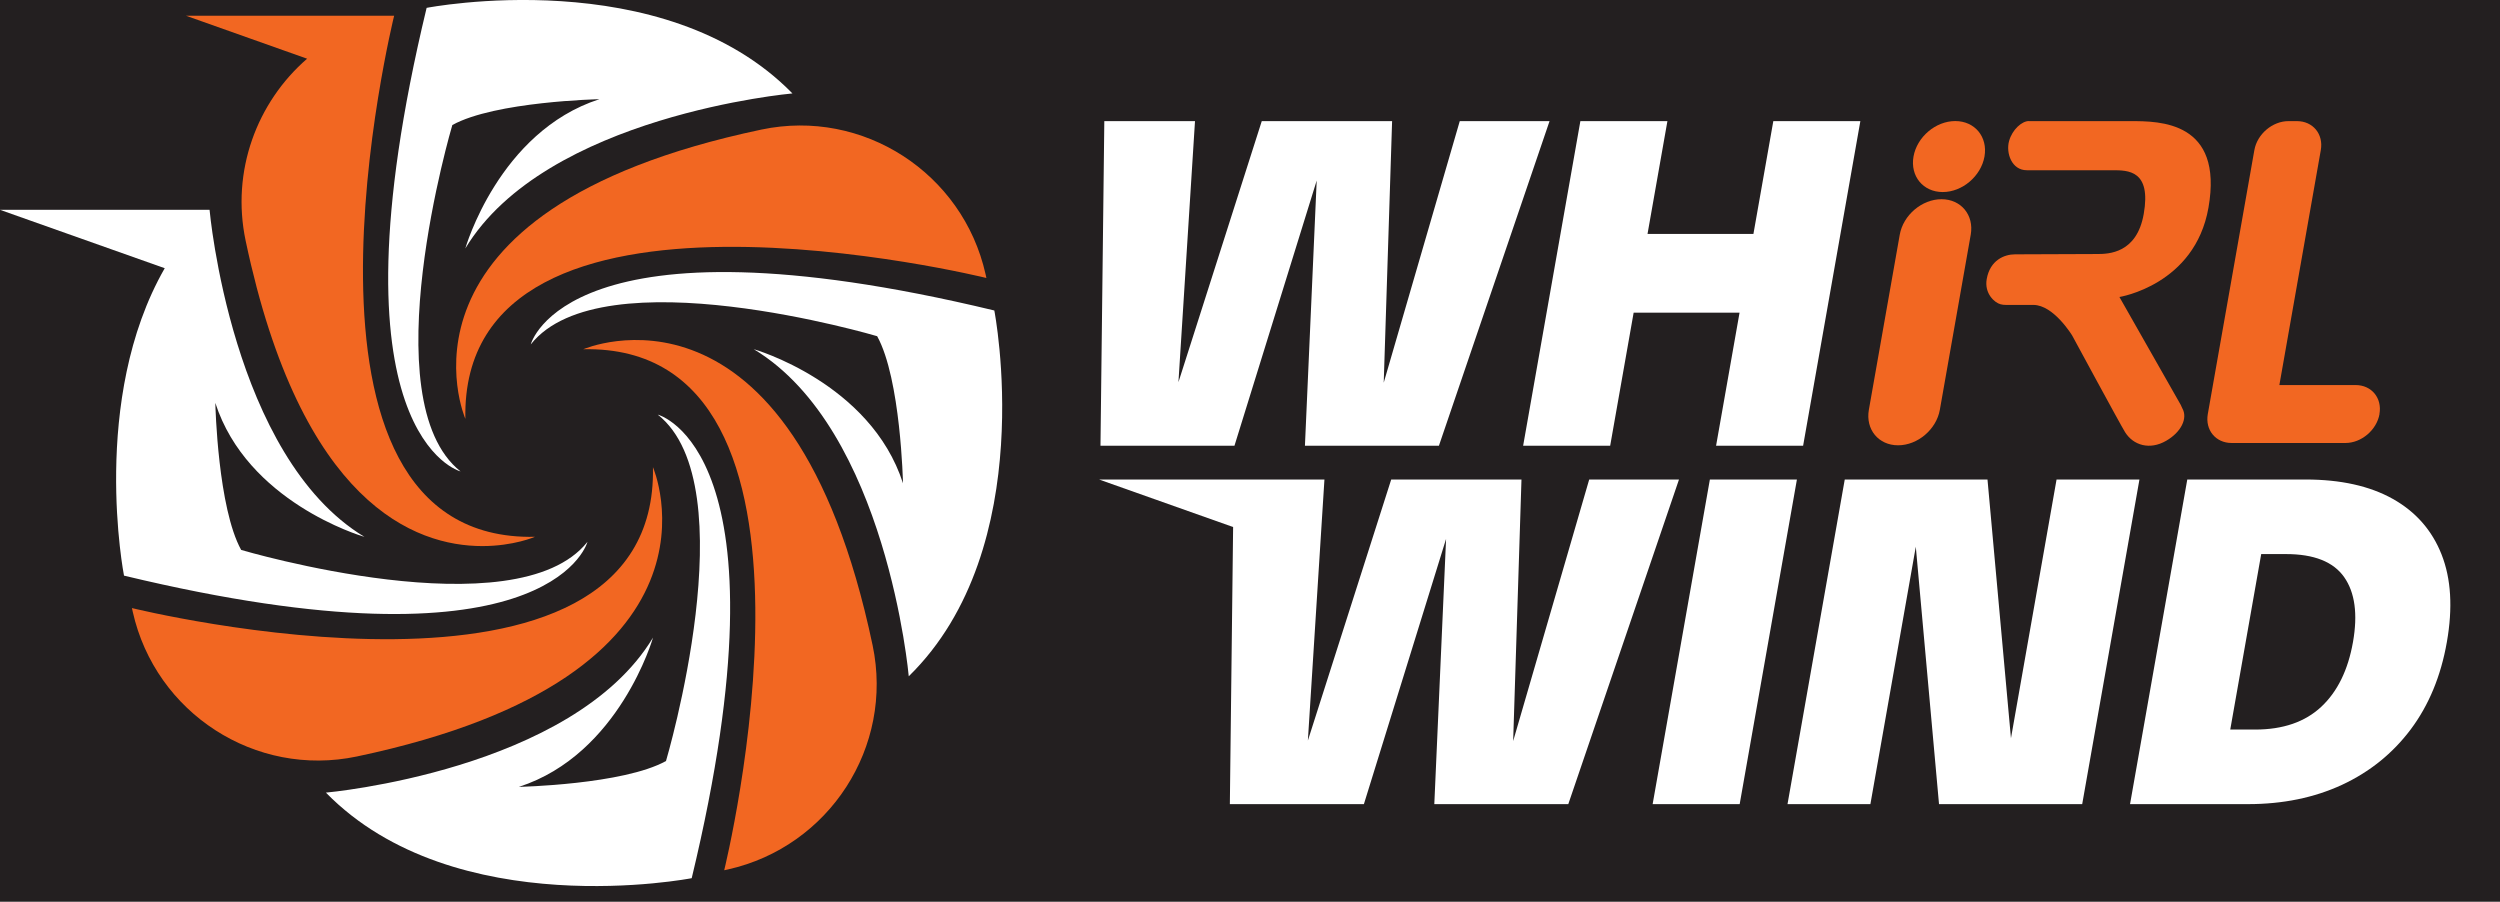
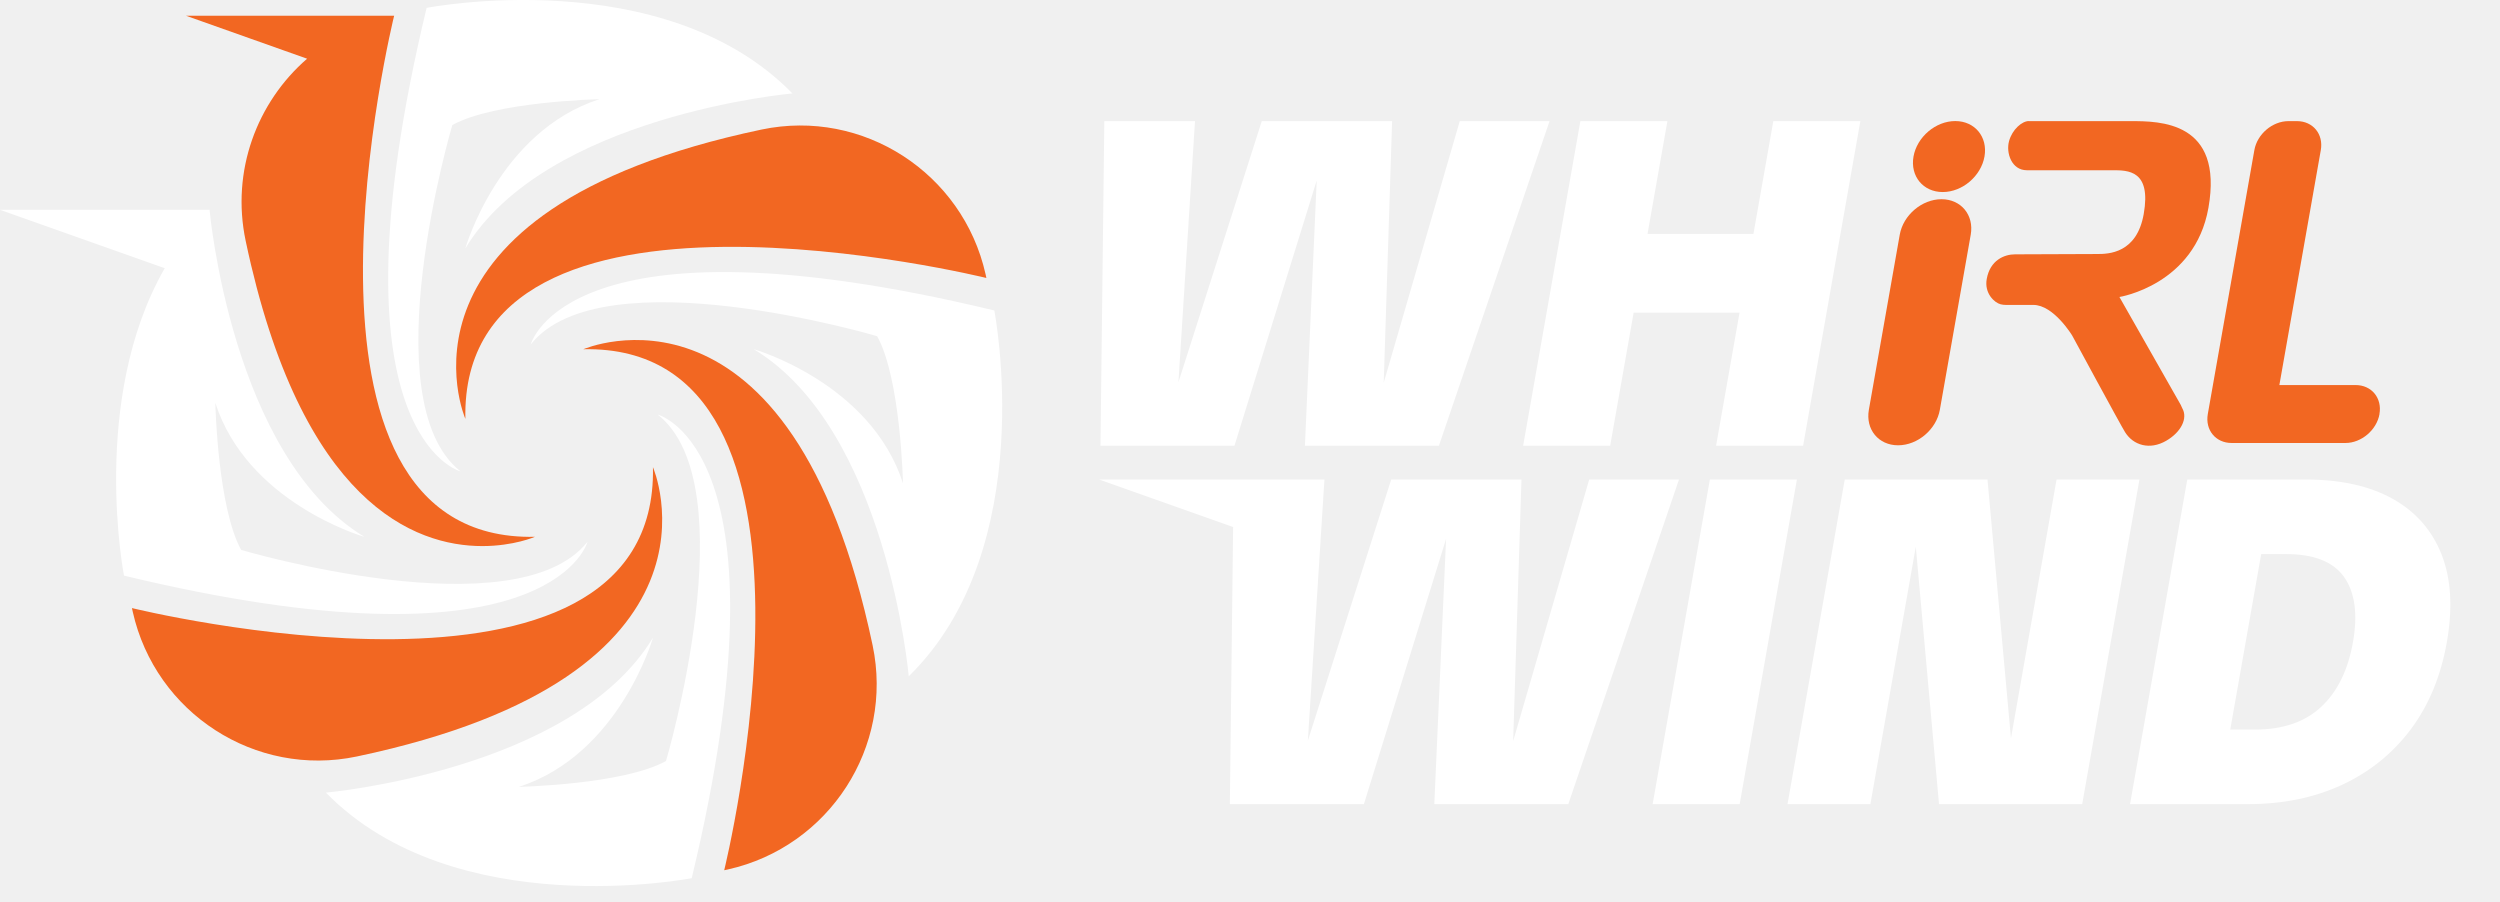
<svg xmlns="http://www.w3.org/2000/svg" viewBox="0 0 390.92 141">
  <defs>
    <style>
      .cls-1 {
        fill: #231f20;
      }

      .cls-2 {
        fill: #fff;
      }

      .cls-3 {
        fill: #f26722;
      }
    </style>
  </defs>
-   <rect class="cls-1" width="390.92" height="141" />
  <g id="text_logo_white">
    <g id="Text">
      <g id="IRL_Logo" data-name="IRL Logo">
        <g id="I">
          <path id="Stick" class="cls-3" d="M296.8,69.63h0c-3.06,0-5.11-2.48-4.57-5.55l4.83-27.38c.54-3.06,3.46-5.55,6.53-5.55h0c3.06,0,5.11,2.48,4.57,5.55l-4.83,27.38c-.54,3.06-3.46,5.55-6.53,5.55Z" />
          <path id="Dot" class="cls-3" d="M303.78,30.03h0c-3.06,0-5.11-2.48-4.57-5.55h0c.54-3.06,3.46-5.55,6.53-5.55h0c3.06,0,5.11,2.48,4.57,5.55h0c-.54,3.06-3.46,5.55-6.53,5.55Z" />
        </g>
        <path id="R" class="cls-3" d="M317.24,18.94h15.94c4.5,0,14.53,0,12.15,13.55-2.13,12.08-13.92,13.95-13.92,13.95l9.6,16.89c.09.16.13.34.23.51.9,1.57-.19,3.74-2.51,5.08-2.59,1.5-5.14.71-6.43-1.33-.68-1.08-8.27-15.11-8.27-15.11,0,0-2.89-4.8-6.08-4.8h-4.29c-.29,0-.57-.03-.83-.1-.96-.24-2.57-1.71-2.17-3.95.52-2.94,2.74-3.86,4.43-3.86l12.85-.05c1.74,0,6.19-.08,7.27-6.26,1.21-6.85-2.46-6.84-4.88-6.84h-13.4c-2.39,0-3.28-2.72-2.78-4.55s2.03-3.14,3.09-3.14" />
        <path id="L" class="cls-3" d="M372.08,64.74h0c-.44,2.5-2.83,4.53-5.33,4.53h-17.79c-2.5,0-4.17-2.03-3.73-4.53l7.28-41.27c.44-2.5,2.83-4.53,5.33-4.53h1.33c2.5,0,4.17,2.03,3.73,4.53l-6.48,36.74h11.92c2.5,0,4.17,2.03,3.73,4.53Z" />
      </g>
      <g id="WH_WIND" data-name="WH WIND">
        <g id="WIND">
          <g>
            <polygon class="cls-2" points="262.54 74.98 245.23 125.74 224.28 125.74 226.12 84.27 213.27 125.74 192.31 125.74 192.82 82.41 171.86 74.98 207.1 74.98 204.51 115.8 217.54 74.98 237.91 74.98 236.61 115.88 248.5 74.98 262.54 74.98" />
            <path class="cls-2" d="M258.42,125.74l8.95-50.76h13.61l-8.95,50.76h-13.61Z" />
            <path class="cls-2" d="M279.51,125.74l8.95-50.76h22.32l3.67,40.46,7.13-40.46h12.96l-8.95,50.76h-22.39l-3.63-40.25-7.1,40.25h-12.96Z" />
            <path class="cls-2" d="M381.79,86.72c-1.49-3.79-4.04-6.7-7.65-8.72-3.6-2.01-8.14-3.02-13.61-3.02h-18.51l-8.95,50.76h18.44c5.47,0,10.37-1.01,14.71-3.02,4.34-2.02,7.92-4.91,10.75-8.68,2.82-3.77,4.71-8.32,5.64-13.64.94-5.33.67-9.89-.82-13.68ZM367.93,100.4c-.77,4.37-2.42,7.74-4.95,10.11-2.54,2.38-5.99,3.57-10.35,3.57h-3.89l4.84-27.44h3.88c4.37,0,7.4,1.2,9.09,3.6,1.69,2.41,2.15,5.79,1.38,10.16Z" />
          </g>
        </g>
        <g id="WH">
          <g>
            <path class="cls-2" d="M172.08,69.7l.6-50.76h14.18l-2.59,40.82,13.03-40.82h20.38l-1.31,40.9,11.89-40.9h14.04l-17.3,50.76h-20.95l1.84-41.47-12.86,41.47h-20.95Z" />
            <polygon class="cls-2" points="290.9 18.94 281.95 69.7 268.34 69.7 272.01 48.89 255.45 48.89 251.78 69.7 238.17 69.7 247.12 18.94 260.73 18.94 257.62 36.58 274.18 36.58 277.29 18.94 290.9 18.94" />
          </g>
        </g>
      </g>
    </g>
    <g id="Logo">
      <g id="Fan">
        <path class="cls-3" d="M113.24,136.09s20.32-82.37-22.03-81.48c0,0,32.5-14.18,45.24,46.3,3.34,15.87-6.79,31.49-22.61,35.04-.2.04-.4.09-.6.13Z" />
        <path class="cls-2" d="M102.87,64.84s21.41,5.54,5.29,72.48c0,0-37.04,7.24-57.2-13.38,0,0,38.61-3.42,51.15-24.24,0,0-5.22,18.26-20.97,23.34,0,0,16.33-.35,23-4.04,0,0,12.76-43.03-1.28-54.16Z" />
        <path class="cls-3" d="M20.62,95.08s82.37,20.32,81.48-22.03c0,0,14.18,32.5-46.3,45.24-15.87,3.34-31.49-6.79-35.04-22.61-.04-.2-.09-.4-.13-.6Z" />
        <path class="cls-3" d="M83.65,83.94s-3.31,1.45-8.23,1.45c-10.5,0-28.33-6.58-37.01-47.75-2.29-10.88,1.75-21.64,9.61-28.46L29.08,2.46h32.55s-20.32,82.37,22.02,81.48Z" />
        <path class="cls-3" d="M154.25,43.47s-82.37-20.32-81.48,22.03c0,0-14.18-32.5,46.3-45.24,15.87-3.34,31.49,6.79,35.04,22.61.04.2.09.4.13.6Z" />
        <path class="cls-2" d="M83,53.84s5.54-21.41,72.48-5.29c0,0,7.24,37.04-13.38,57.2,0,0-3.42-38.61-24.24-51.15,0,0,18.26,5.22,23.34,20.97,0,0-.35-16.33-4.04-23,0,0-43.03-12.76-54.16,1.28Z" />
        <path class="cls-2" d="M72,73.71s-21.41-5.54-5.29-72.48c0,0,37.04-7.24,57.2,13.38,0,0-38.61,3.42-51.15,24.24,0,0,5.22-18.26,20.97-23.34,0,0-16.33.35-23,4.04,0,0-12.76,43.03,1.28,54.16Z" />
        <path class="cls-2" d="M91.86,84.74c-.25.86-6.94,21.04-72.47,5.27,0,0-5.39-27.56,6.37-48.07L0,32.81h32.77s3.42,38.58,24.22,51.14c-.69-.2-18.34-5.52-23.32-20.95.01.59.42,16.44,4.04,22.99,0,0,42.98,12.75,54.14-1.25h.01Z" />
      </g>
    </g>
  </g>
</svg>
